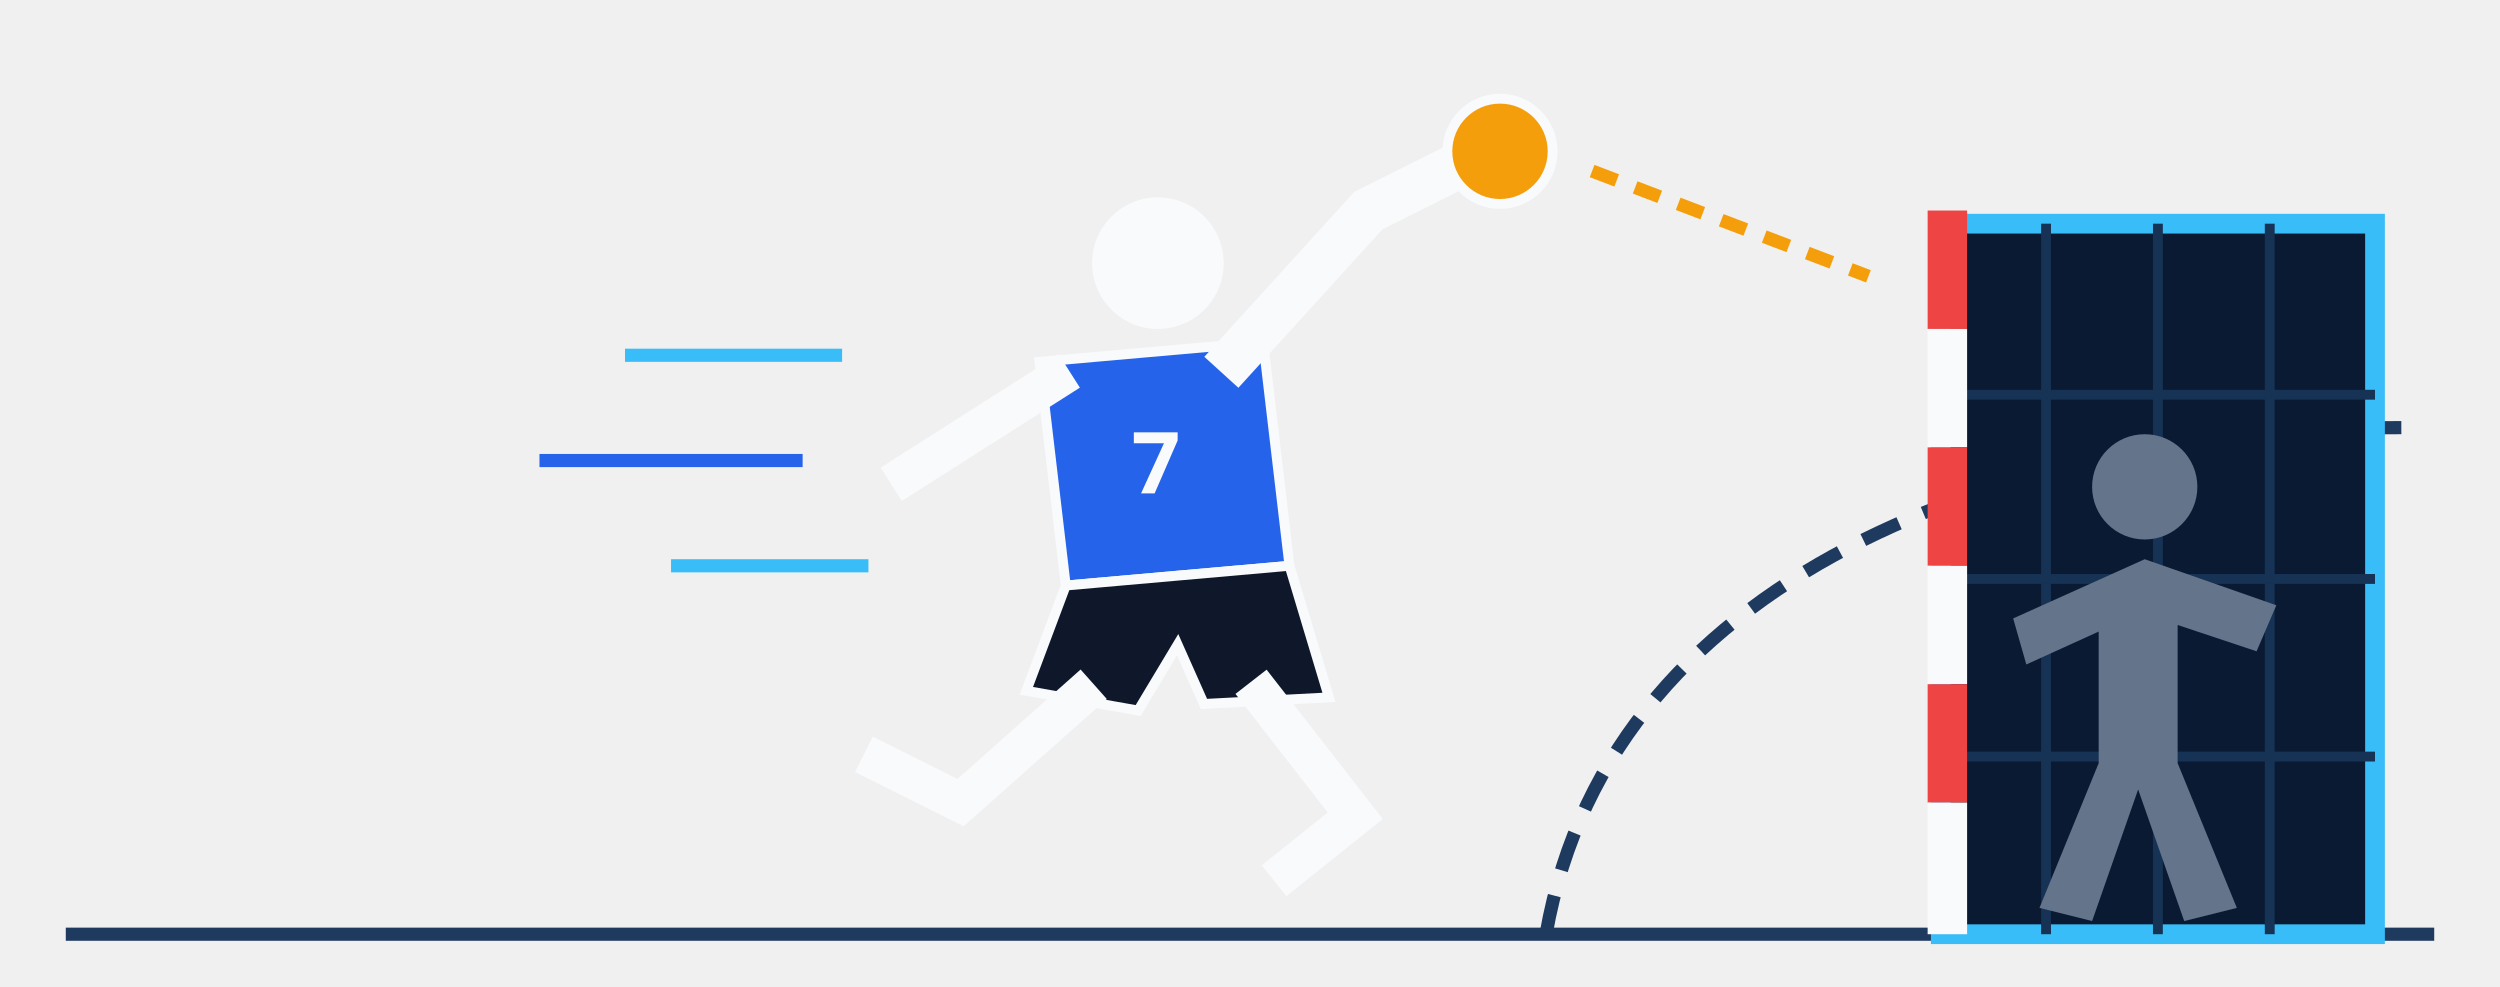
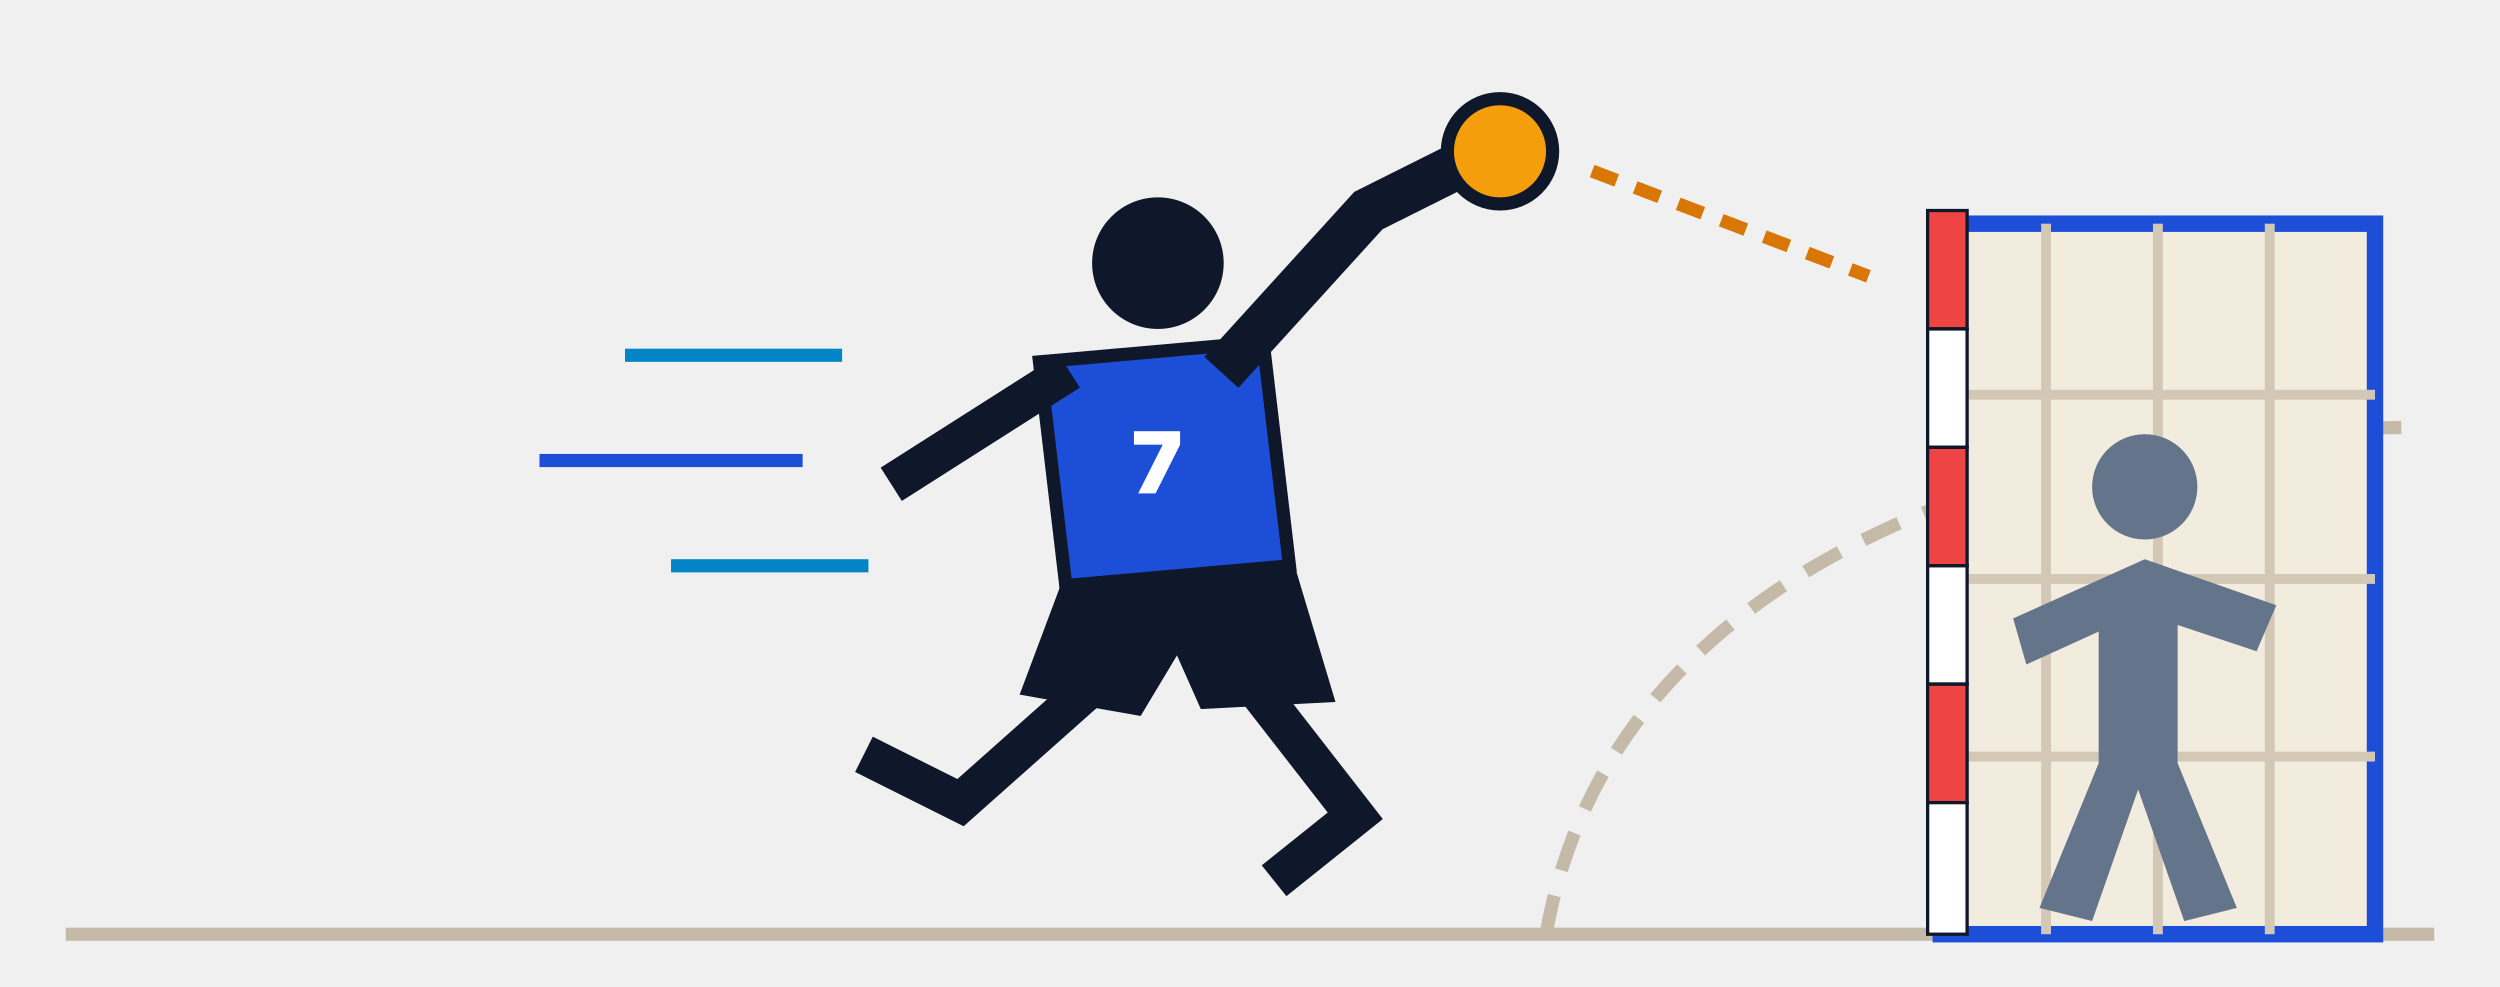
<svg xmlns="http://www.w3.org/2000/svg" viewBox="0 0 380 150" width="380" height="150" fill="none">
-   <path d="M10 142 H370" stroke="#1e3a5f" stroke-width="2" />
-   <path d="M235 142 C245 85, 310 65, 365 65" stroke="#1e3a5f" stroke-width="2" stroke-dasharray="6 4" />
-   <rect x="295" y="34" width="66" height="108" stroke="#38bdf8" stroke-width="3" fill="#091a32" />
-   <line x1="311" y1="34" x2="311" y2="142" stroke="#163254" stroke-width="1.5" />
-   <line x1="328" y1="34" x2="328" y2="142" stroke="#163254" stroke-width="1.5" />
-   <line x1="345" y1="34" x2="345" y2="142" stroke="#163254" stroke-width="1.5" />
-   <line x1="295" y1="60" x2="361" y2="60" stroke="#163254" stroke-width="1.5" />
-   <line x1="295" y1="88" x2="361" y2="88" stroke="#163254" stroke-width="1.5" />
-   <line x1="295" y1="115" x2="361" y2="115" stroke="#163254" stroke-width="1.5" />
-   <rect x="293" y="32" width="6" height="18" fill="#ef4444" />
-   <rect x="293" y="50" width="6" height="18" fill="#f8fafc" />
-   <rect x="293" y="68" width="6" height="18" fill="#ef4444" />
-   <rect x="293" y="86" width="6" height="18" fill="#f8fafc" />
-   <rect x="293" y="104" width="6" height="18" fill="#ef4444" />
-   <rect x="293" y="122" width="6" height="20" fill="#f8fafc" />
+   <path d="M10 142 H370" stroke="#c5b9a7" stroke-width="2" />
+   <path d="M235 142 C245 85, 310 65, 365 65" stroke="#c5b9a7" stroke-width="2" stroke-dasharray="6 4" />
+   <rect x="295" y="34" width="66" height="108" stroke="#1d4ed8" stroke-width="2.5" fill="#f2ecdf" />
+   <line x1="311" y1="34" x2="311" y2="142" stroke="#d3c8b6" stroke-width="1.5" />
+   <line x1="328" y1="34" x2="328" y2="142" stroke="#d3c8b6" stroke-width="1.5" />
+   <line x1="345" y1="34" x2="345" y2="142" stroke="#d3c8b6" stroke-width="1.5" />
+   <line x1="295" y1="60" x2="361" y2="60" stroke="#d3c8b6" stroke-width="1.5" />
+   <line x1="295" y1="88" x2="361" y2="88" stroke="#d3c8b6" stroke-width="1.5" />
+   <line x1="295" y1="115" x2="361" y2="115" stroke="#d3c8b6" stroke-width="1.5" />
+   <rect x="293" y="32" width="6" height="18" fill="#ef4444" stroke="#0f172a" stroke-width="0.5" />
+   <rect x="293" y="50" width="6" height="18" fill="#ffffff" stroke="#0f172a" stroke-width="0.5" />
+   <rect x="293" y="68" width="6" height="18" fill="#ef4444" stroke="#0f172a" stroke-width="0.5" />
+   <rect x="293" y="86" width="6" height="18" fill="#ffffff" stroke="#0f172a" stroke-width="0.5" />
+   <rect x="293" y="104" width="6" height="18" fill="#ef4444" stroke="#0f172a" stroke-width="0.5" />
+   <rect x="293" y="122" width="6" height="20" fill="#ffffff" stroke="#0f172a" stroke-width="0.5" />
  <circle cx="326" cy="74" r="8" fill="#64748b" />
  <path d="M306 94 L326 85 L346 92 L343 99 L331 95 L331 116 L340 138 L332 140 L325 120 L318 140 L310 138 L319 116 L319 96 L308 101 Z" fill="#64748b" />
-   <line x1="95" y1="54" x2="128" y2="54" stroke="#38bdf8" stroke-width="2" />
-   <line x1="82" y1="70" x2="122" y2="70" stroke="#2563eb" stroke-width="2" />
-   <line x1="102" y1="86" x2="132" y2="86" stroke="#38bdf8" stroke-width="2" />
-   <circle cx="176" cy="40" r="10" fill="#f8fafc" />
-   <path d="M158 55 L192 52 L196 86 L162 89 Z" fill="#2563eb" stroke="#f8fafc" stroke-width="1.5" />
-   <text x="172" y="75" fill="#f8fafc" font-family="sans-serif" font-weight="800" font-size="13">7</text>
-   <path d="M188 54 L208 32 L222 25" stroke="#f8fafc" stroke-width="7" stroke-linecap="square" />
-   <path d="M160 58 L138 72" stroke="#f8fafc" stroke-width="6" stroke-linecap="square" />
-   <path d="M162 89 L196 86 L202 106 L183 107 L179 98 L173 108 L156 105 Z" fill="#0f172a" stroke="#f8fafc" stroke-width="1.5" />
-   <path d="M192 106 L206 124 L196 132" stroke="#f8fafc" stroke-width="6" stroke-linecap="square" />
-   <path d="M164 106 L146 122 L134 116" stroke="#f8fafc" stroke-width="6" stroke-linecap="square" />
-   <circle cx="228" cy="23" r="8" fill="#f59e0b" stroke="#f8fafc" stroke-width="1.5" />
-   <line x1="242" y1="26" x2="284" y2="42" stroke="#f59e0b" stroke-width="2" stroke-dasharray="4 3" />
+   <line x1="95" y1="54" x2="128" y2="54" stroke="#0284c7" stroke-width="2" />
+   <line x1="82" y1="70" x2="122" y2="70" stroke="#1d4ed8" stroke-width="2" />
+   <line x1="102" y1="86" x2="132" y2="86" stroke="#0284c7" stroke-width="2" />
+   <circle cx="176" cy="40" r="10" fill="#0f172a" />
+   <path d="M158 55 L192 52 L196 86 L162 89 Z" fill="#1d4ed8" stroke="#0f172a" stroke-width="2" />
+   <text x="172" y="75" fill="#ffffff" font-family="'Inter', sans-serif" font-weight="900" font-size="13">7</text>
+   <path d="M188 54 L208 32 L222 25" stroke="#0f172a" stroke-width="7" stroke-linecap="square" />
+   <path d="M160 58 L138 72" stroke="#0f172a" stroke-width="6" stroke-linecap="square" />
+   <path d="M162 89 L196 86 L202 106 L183 107 L179 98 L173 108 L156 105 Z" fill="#0f172a" stroke="#0f172a" stroke-width="1.5" />
+   <path d="M192 106 L206 124 L196 132" stroke="#0f172a" stroke-width="6" stroke-linecap="square" />
+   <path d="M164 106 L146 122 L134 116" stroke="#0f172a" stroke-width="6" stroke-linecap="square" />
+   <circle cx="228" cy="23" r="8" fill="#f59e0b" stroke="#0f172a" stroke-width="2" />
+   <line x1="242" y1="26" x2="284" y2="42" stroke="#d97706" stroke-width="2" stroke-dasharray="4 3" />
</svg>
